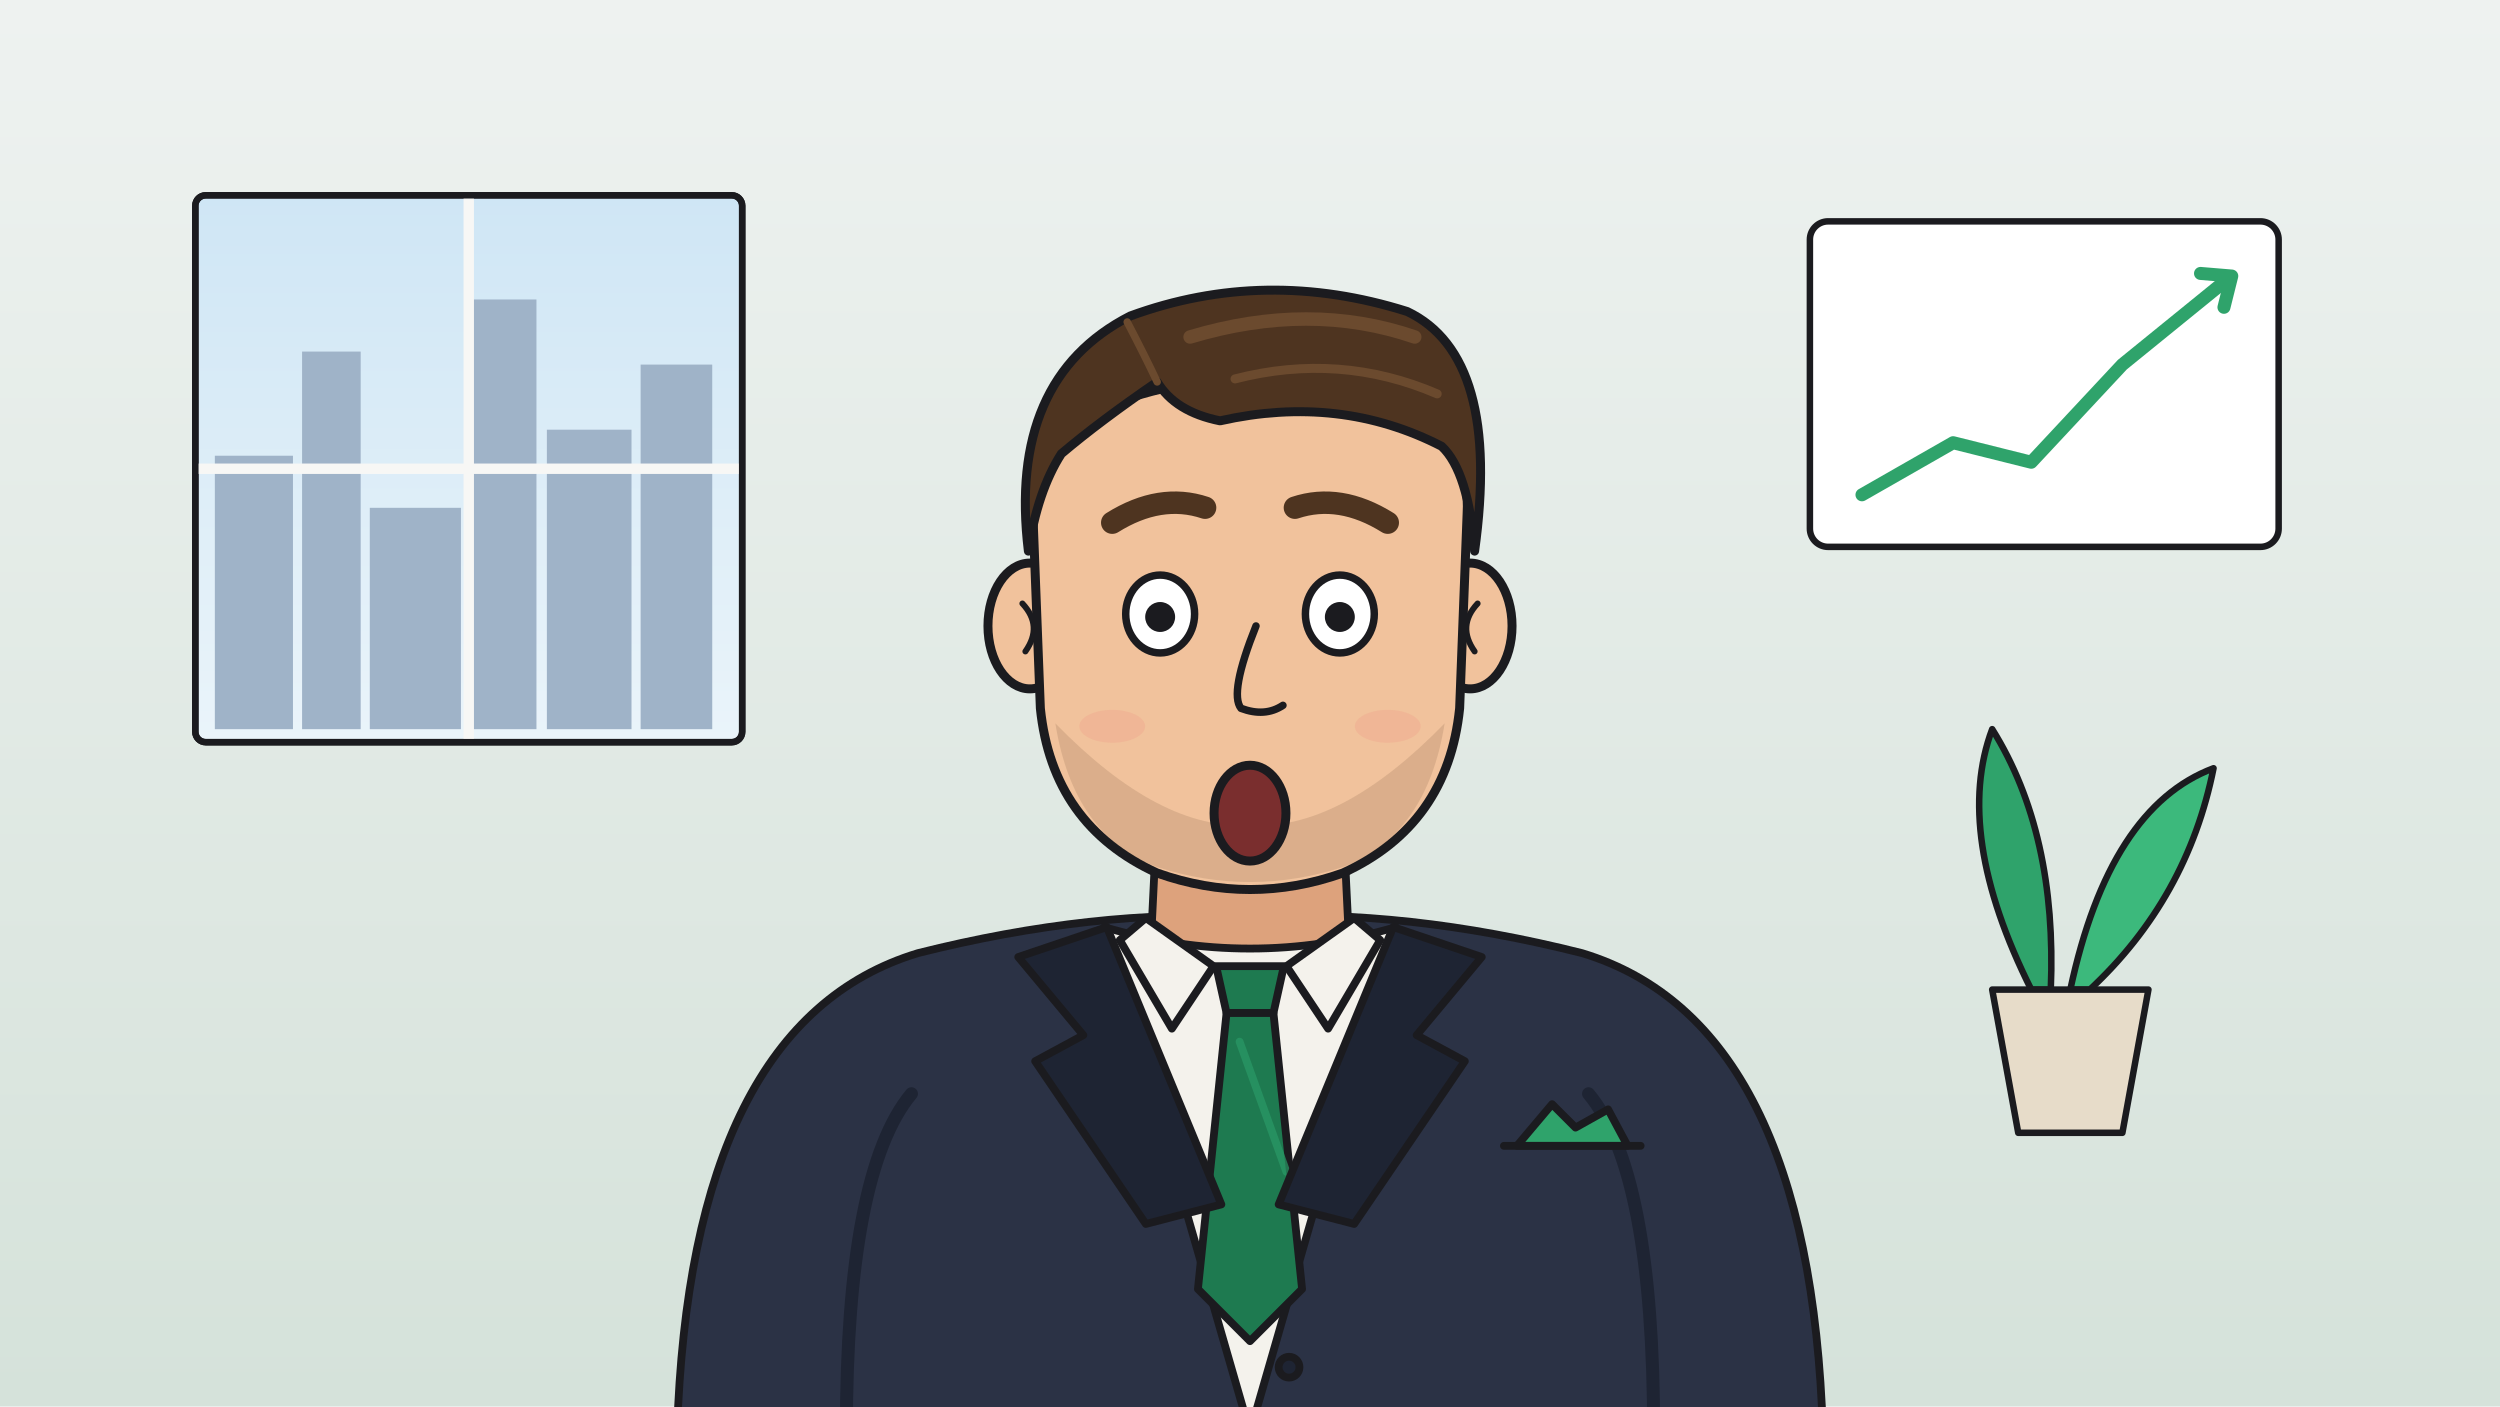
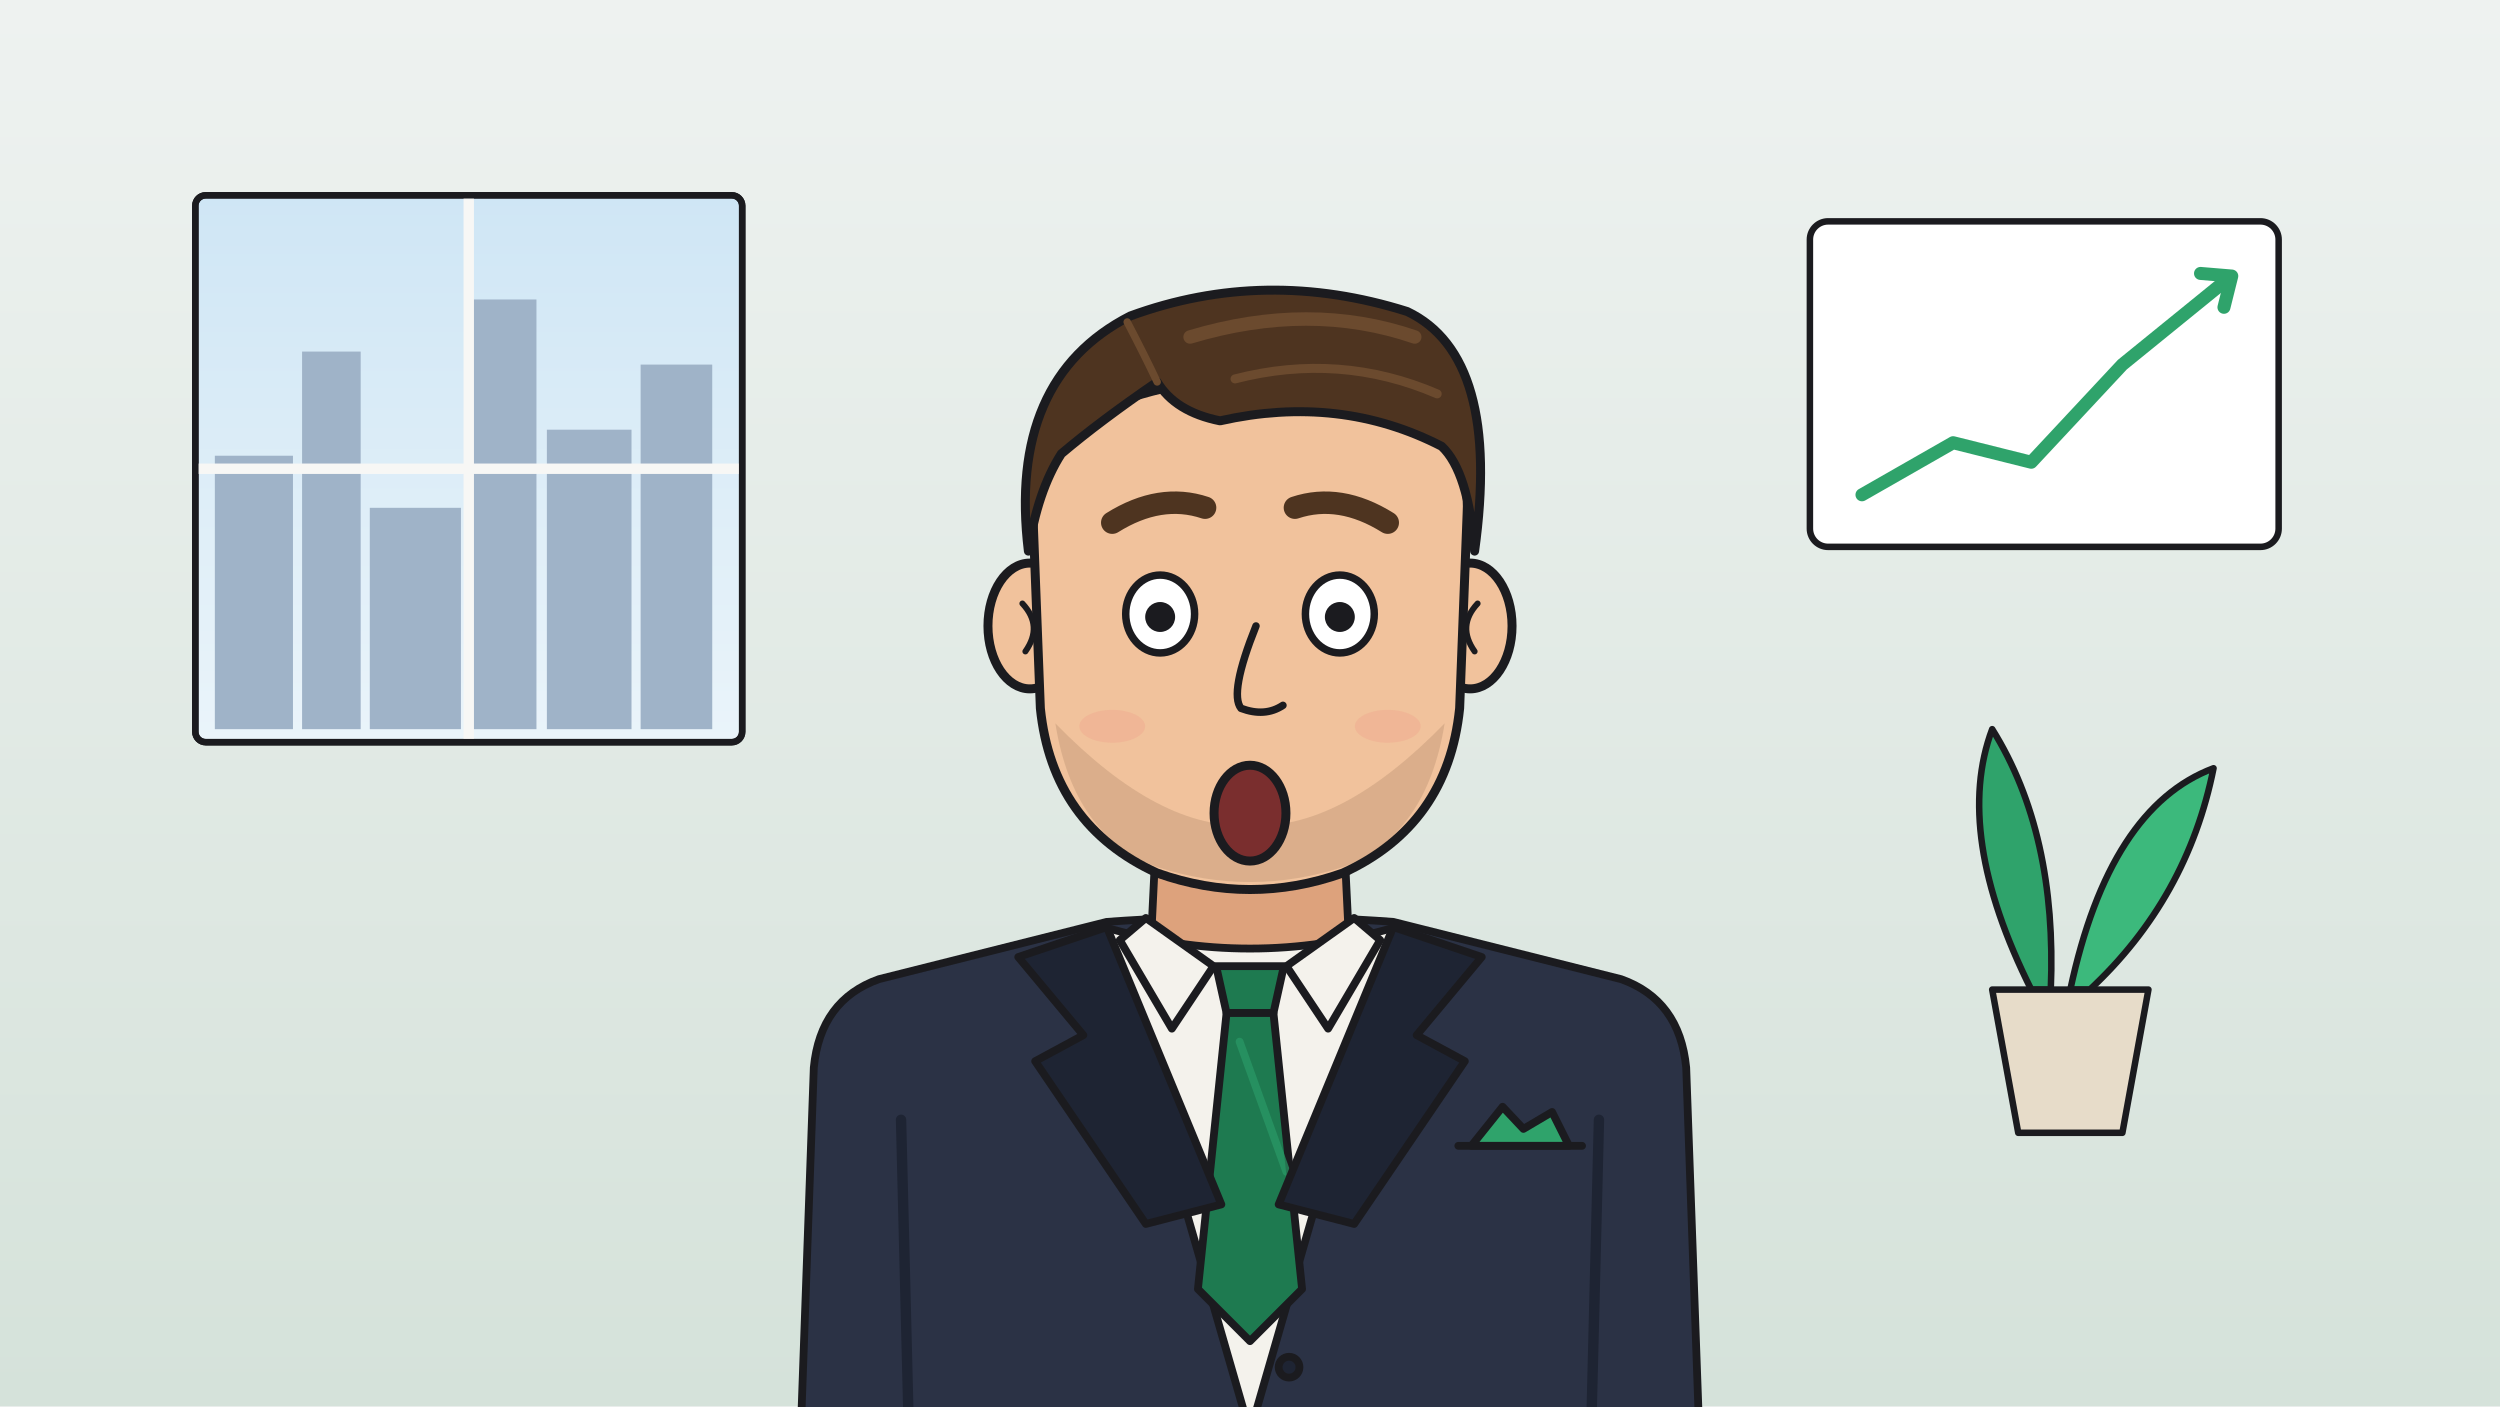
<svg xmlns="http://www.w3.org/2000/svg" width="1920" height="1080" viewBox="0 0 1920 1080">
  <defs>
    <linearGradient id="bg" x1="0" y1="0" x2="0" y2="1">
      <stop offset="0" stop-color="#EEF2F0" />
      <stop offset="1" stop-color="#D5E2DA" />
    </linearGradient>
    <linearGradient id="sky" x1="0" y1="0" x2="0" y2="1">
      <stop offset="0" stop-color="#CFE6F5" />
      <stop offset="1" stop-color="#EAF4FA" />
    </linearGradient>
  </defs>
  <rect width="1920" height="1080" fill="url(#bg)" />
  <g stroke="#1B1B1F" stroke-width="5" stroke-linejoin="round">
    <rect x="150" y="150" width="420" height="420" rx="8" fill="url(#sky)" />
    <g stroke="none">
      <rect x="165" y="350" width="60" height="210" fill="#9FB3C8" />
      <rect x="232" y="270" width="45" height="290" fill="#9FB3C8" />
      <rect x="284" y="390" width="70" height="170" fill="#9FB3C8" />
      <rect x="362" y="230" width="50" height="330" fill="#9FB3C8" />
      <rect x="420" y="330" width="65" height="230" fill="#9FB3C8" />
      <rect x="492" y="280" width="55" height="280" fill="#9FB3C8" />
    </g>
    <path d="M360 150 L360 570 M150 360 L570 360" fill="none" stroke-width="8" stroke="#F7F7F5" />
    <rect x="150" y="150" width="420" height="420" rx="8" fill="none" />
  </g>
  <g stroke="#1B1B1F" stroke-width="5" stroke-linejoin="round" fill="none">
    <rect x="1390" y="170" width="360" height="250" rx="14" fill="#FFFFFF" />
    <path d="M1430 380 L1500 340 L1560 355 L1630 280 L1710 215" stroke="#2FA36B" stroke-width="10" stroke-linecap="round" />
    <path d="M1690 210 L1714 212 L1708 236" stroke="#2FA36B" stroke-width="10" stroke-linecap="round" />
  </g>
  <g stroke="#1B1B1F" stroke-width="5" stroke-linejoin="round">
    <path d="M1560 760 Q1500 640 1530 560 Q1580 640 1575 760 Z" fill="#2FA36B" />
    <path d="M1590 760 Q1620 620 1700 590 Q1680 690 1605 760 Z" fill="#3CB97C" />
    <path d="M1530 760 L1650 760 L1630 870 L1550 870 Z" fill="#E7DCC9" />
  </g>
  <g stroke="#1B1B1F" stroke-width="6" stroke-linejoin="round" stroke-linecap="round">
-     <path d="M520 1100 Q530 785 705 732 Q840 698 960 704              Q1080 698 1215 732 Q1390 785 1400 1100 Z" fill="#2B3245" />
-     <path d="M650 1100 Q650 900 700 840" fill="none" stroke="#1E2433" stroke-width="10" />
-     <path d="M1270 1100 Q1270 900 1220 840" fill="none" stroke="#1E2433" stroke-width="10" />
+     <path d="M615 1100 L625 820 Q630 768 675 752              L850 708 Q960 700 1070 708 L1245 752              Q1290 768 1295 820 L1305 1100 Z" fill="#2B3245" />
+     <path d="M698 1100 L692 860" fill="none" stroke="#1E2433" stroke-width="8" />
+     <path d="M1222 1100 L1228 860" fill="none" stroke="#1E2433" stroke-width="8" />
    <path d="M888 640 L884 722 Q960 760 1036 722 L1032 640 Z" fill="#DDA27C" />
    <path d="M848 712 L960 1100 L1072 712 Q960 745 848 712 Z" fill="#F4F2EC" />
    <path d="M934 742 L986 742 L978 778 L942 778 Z" fill="#1E7A50" />
    <path d="M942 778 L978 778 L1000 990 L960 1030 L920 990 Z" fill="#1E7A50" />
    <path d="M952 800 L988 900" fill="none" stroke="#2A9A67" stroke-width="6" opacity="0.7" />
    <path d="M880 705 L932 742 L900 790 L860 722 Z" fill="#F4F2EC" />
    <path d="M1040 705 L988 742 L1020 790 L1060 722 Z" fill="#F4F2EC" />
    <polygon points="850 712 938 925 880 940 795 815 832 795 782 735" fill="#1E2433" />
    <polygon points="1070 712 982 925 1040 940 1125 815 1088 795 1138 735" fill="#1E2433" />
-     <path d="M1165 880 L1250 880 L1235 852 L1210 866 L1192 848 Z" fill="#2FA36B" />
-     <path d="M1155 880 L1260 880" fill="none" />
+     <path d="M1130 880 L1205 880 L1192 854 L1170 867 L1154 850 Z" fill="#2FA36B" />
+     <path d="M1120 880 L1215 880" fill="none" />
    <circle cx="990" cy="1050" r="8" fill="#1E2433" />
  </g>
  <g transform="translate(0 25) translate(960 450) scale(1.15) translate(-960 -450)">
    <g stroke="#1B1B1F" stroke-width="6" stroke-linejoin="round" stroke-linecap="round">
      <ellipse cx="813" cy="455" rx="28" ry="42" fill="#F1C29C" />
      <ellipse cx="1107" cy="455" rx="28" ry="42" fill="#F1C29C" />
      <path d="M808 440 Q822 455 810 472" fill="none" stroke-width="4" />
      <path d="M1112 440 Q1098 455 1110 472" fill="none" stroke-width="4" />
      <path d="M815 380 Q810 300 960 288 Q1110 300 1105 380              L1100 510 Q1092 588 1022 620 Q960 642 898 620              Q828 588 820 510 Z" fill="#F1C29C" />
      <path d="M830 520 Q842 595 898 616 Q960 636 1022 616 Q1078 595 1090 520              Q1020 592 960 588 Q900 592 830 520 Z" fill="#4E3420" opacity="0.14" stroke="none" />
      <path d="M812 405 Q798 290 880 248 Q970 215 1065 245              Q1128 275 1110 405 Q1106 352 1088 335              Q1020 300 940 318 Q910 312 898 292              Q860 318 834 340 Q818 365 812 405 Z" fill="#4E3420" />
      <path d="M878 252 Q890 275 898 292" fill="none" stroke="#6B4A2E" stroke-width="5" />
      <path d="M920 262 Q1000 238 1070 262" fill="none" stroke="#6B4A2E" stroke-width="9" />
      <path d="M950 290 Q1020 272 1085 300" fill="none" stroke="#6B4A2E" stroke-width="6" />
      <path d="M964 455 Q946 500 954 510 Q970 516 982 508" fill="none" stroke-width="5" />
      <ellipse cx="868" cy="522" rx="22" ry="11" fill="#EE9C86" opacity="0.30" stroke="none" />
      <ellipse cx="1052" cy="522" rx="22" ry="11" fill="#EE9C86" opacity="0.30" stroke="none" />
    </g>
    <ellipse cx="900" cy="447" rx="23" ry="26" fill="#FFFFFF" stroke="#1B1B1F" stroke-width="5" />
    <circle cx="900" cy="449" r="10" fill="#1B1B1F" />
    <ellipse cx="1020" cy="447" rx="23" ry="26" fill="#FFFFFF" stroke="#1B1B1F" stroke-width="5" />
    <circle cx="1020" cy="449" r="10" fill="#1B1B1F" />
    <path d="M868 386 Q900 366 930 376" fill="none" stroke="#4E3420" stroke-width="15" stroke-linecap="round" />
    <path d="M1052 386 Q1020 366 990 376" fill="none" stroke="#4E3420" stroke-width="15" stroke-linecap="round" />
    <ellipse cx="960" cy="580" rx="24" ry="32" fill="#7A2E2E" stroke="#1B1B1F" stroke-width="6" />
  </g>
</svg>
